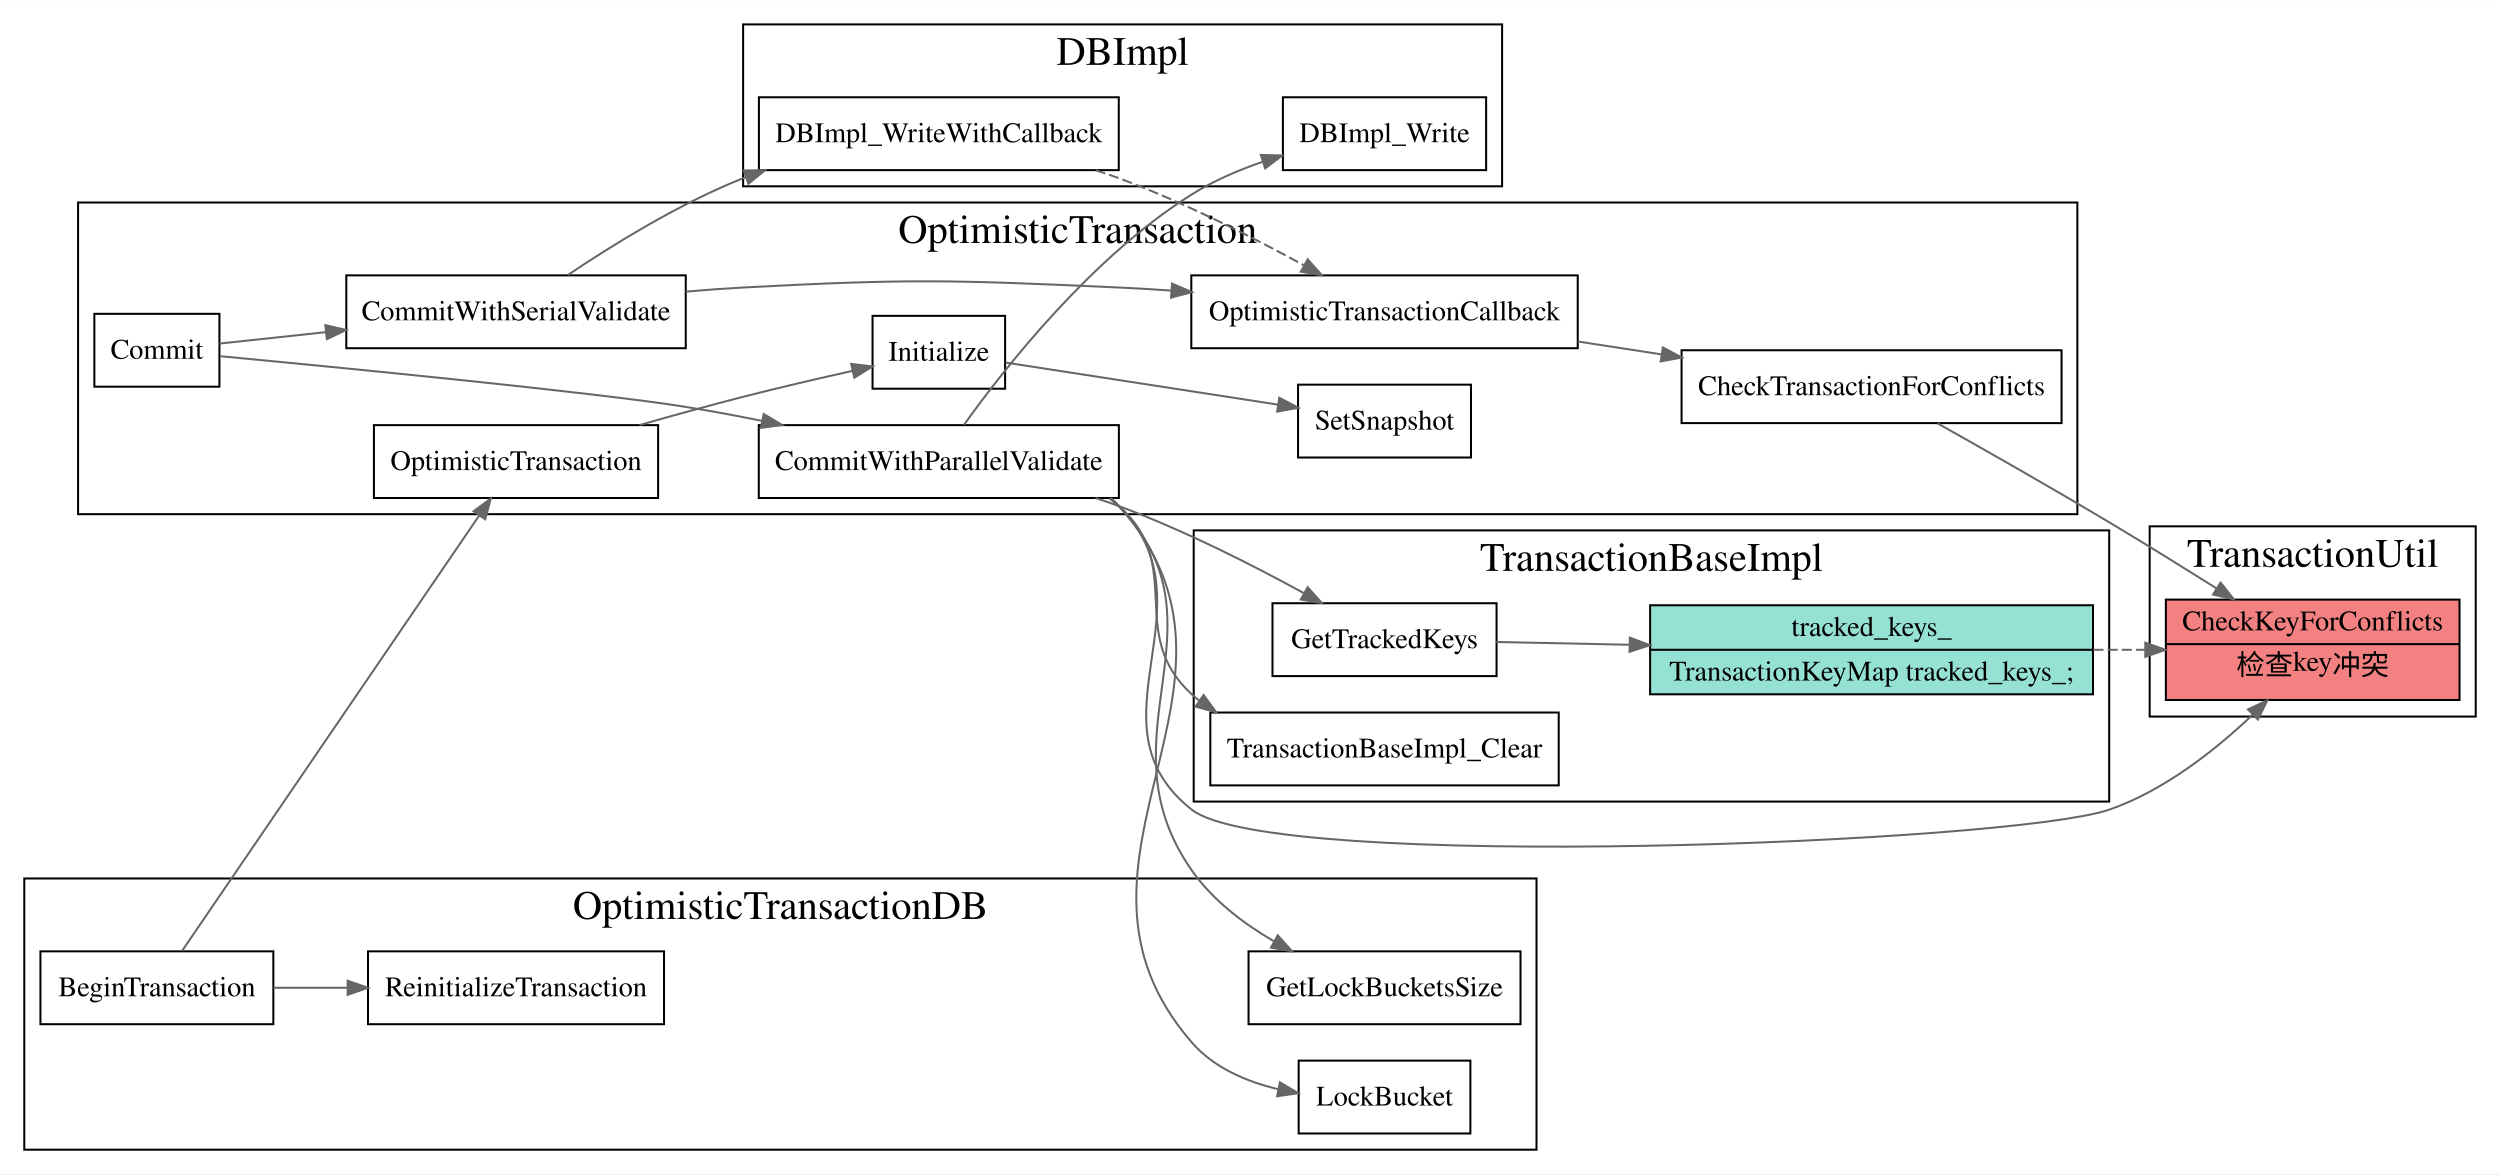
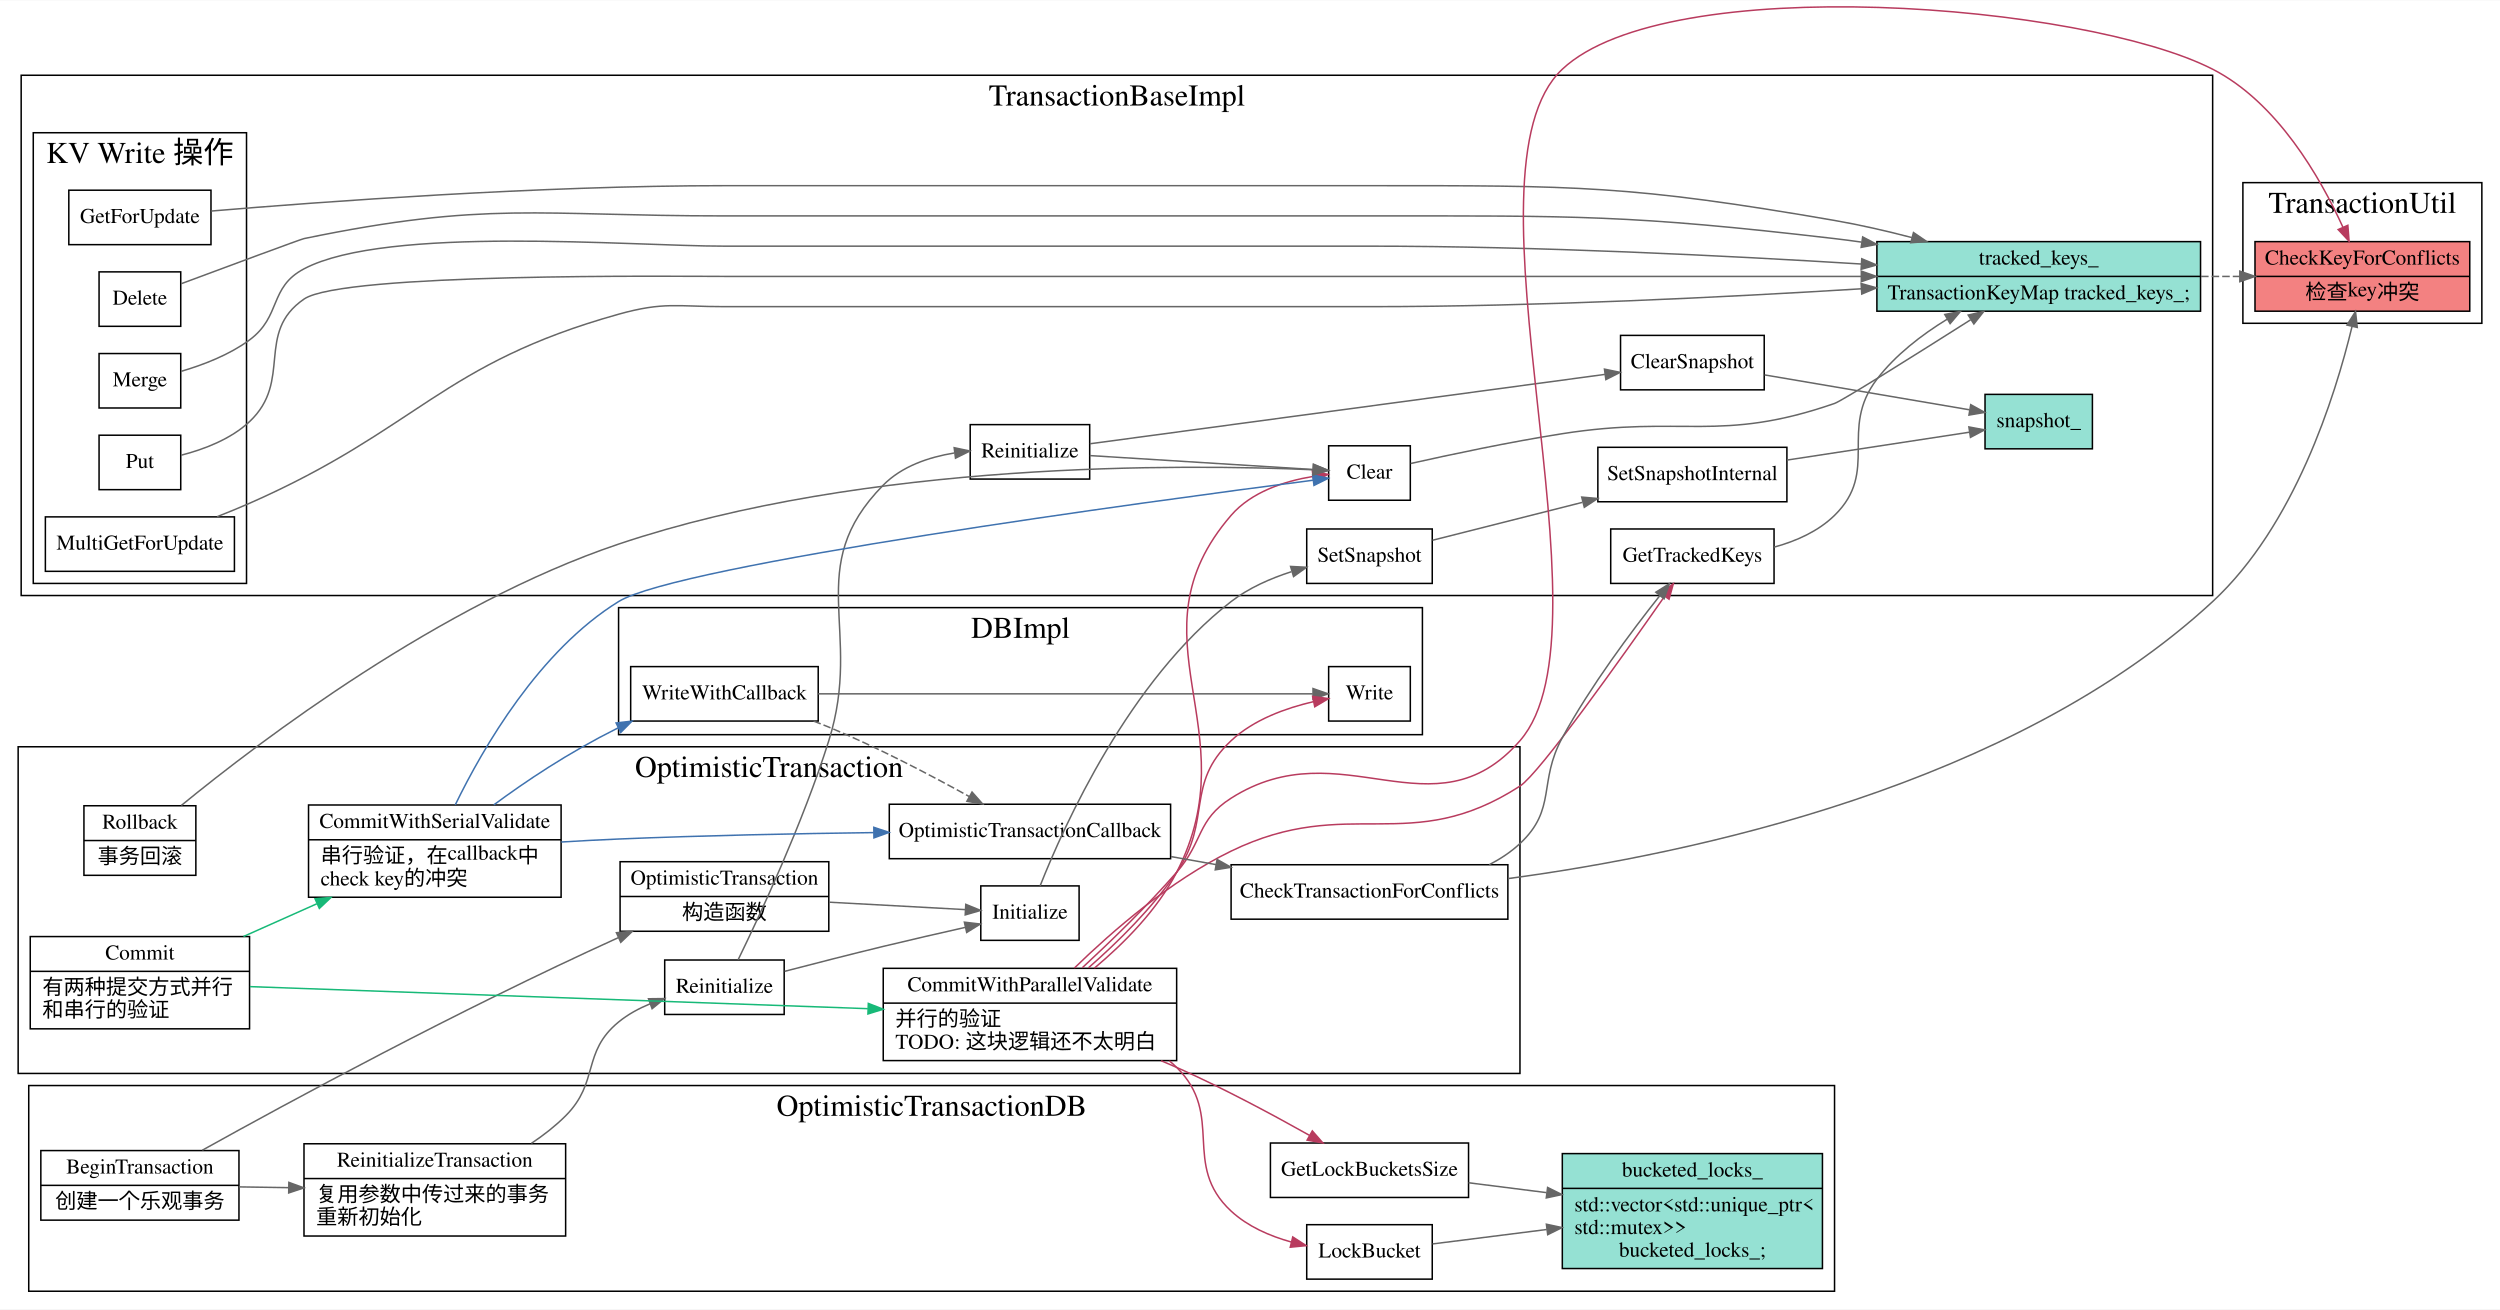
- <svg xmlns="http://www.w3.org/2000/svg" width="1235pt" height="580pt" viewBox="0.00 0.00 1235.26 580.00">
-   <g id="graph0" class="graph" transform="scale(1 1) rotate(0) translate(4 576)">
-     <polygon fill="#ffffff" stroke="transparent" points="-4,4 -4,-576 1231.263,-576 1231.263,4 -4,4" />
+ <svg xmlns="http://www.w3.org/2000/svg" width="1653pt" height="866pt" viewBox="0.00 0.00 1653.00 865.52">
+   <g id="graph0" class="graph" transform="scale(1 1) rotate(0) translate(4 861.5215)">
+     <polygon fill="#ffffff" stroke="transparent" points="-4,4 -4,-861.521 1649,-861.521 1649,4 -4,4" />
    <g id="clust1" class="cluster">
-       <polygon fill="none" stroke="#000000" points="363.18,-484 363.18,-564 738.199,-564 738.199,-484 363.18,-484" />
-       <text text-anchor="middle" x="550.689" y="-544" font-family="Times,serif" font-size="20.00" fill="#000000">DBImpl</text>
+       <polygon fill="none" stroke="#000000" points="405,-376 405,-460 936.5,-460 936.5,-376 405,-376" />
+       <text text-anchor="middle" x="670.75" y="-440" font-family="Times,serif" font-size="20.00" fill="#000000">DBImpl</text>
    </g>
    <g id="clust2" class="cluster">
-       <polygon fill="none" stroke="#000000" points="8,-8 8,-142 755.19,-142 755.19,-8 8,-8" />
-       <text text-anchor="middle" x="381.595" y="-122" font-family="Times,serif" font-size="20.00" fill="#000000">OptimisticTransactionDB</text>
-     </g>
-     <g id="clust4" class="cluster">
-       <polygon fill="none" stroke="#000000" points="585.812,-180 585.812,-314 1038.159,-314 1038.159,-180 585.812,-180" />
-       <text text-anchor="middle" x="811.985" y="-294" font-family="Times,serif" font-size="20.00" fill="#000000">TransactionBaseImpl</text>
+       <polygon fill="none" stroke="#000000" points="15,-8 15,-144 1209,-144 1209,-8 15,-8" />
+       <text text-anchor="middle" x="612" y="-124" font-family="Times,serif" font-size="20.00" fill="#000000">OptimisticTransactionDB</text>
    </g>
    <g id="clust5" class="cluster">
-       <polygon fill="none" stroke="#000000" points="1058.159,-222 1058.159,-316 1219.263,-316 1219.263,-222 1058.159,-222" />
-       <text text-anchor="middle" x="1138.711" y="-296" font-family="Times,serif" font-size="20.00" fill="#000000">TransactionUtil</text>
-     </g>
-     <g id="clust6" class="cluster">
-       <polygon fill="none" stroke="#000000" points="34.571,-322 34.571,-476 1022.433,-476 1022.433,-322 34.571,-322" />
-       <text text-anchor="middle" x="528.502" y="-456" font-family="Times,serif" font-size="20.00" fill="#000000">OptimisticTransaction</text>
+       <polygon fill="none" stroke="#000000" points="10,-468 10,-812 1459,-812 1459,-468 10,-468" />
+       <text text-anchor="middle" x="734.5" y="-792" font-family="Times,serif" font-size="20.00" fill="#000000">TransactionBaseImpl</text>
+     </g>
+     <g id="clust7" class="cluster">
+       <polygon fill="none" stroke="#000000" points="18,-476 18,-774 159,-774 159,-476 18,-476" />
+       <text text-anchor="middle" x="88.5" y="-754" font-family="Times,serif" font-size="20.00" fill="#000000">KV Write 操作</text>
+     </g>
+     <g id="clust9" class="cluster">
+       <polygon fill="none" stroke="#000000" points="1479,-648 1479,-741 1637,-741 1637,-648 1479,-648" />
+       <text text-anchor="middle" x="1558" y="-721" font-family="Times,serif" font-size="20.00" fill="#000000">TransactionUtil</text>
+     </g>
+     <g id="clust10" class="cluster">
+       <polygon fill="none" stroke="#000000" points="8,-152 8,-368 1001,-368 1001,-152 8,-152" />
+       <text text-anchor="middle" x="504.5" y="-348" font-family="Times,serif" font-size="20.00" fill="#000000">OptimisticTransaction</text>
    </g>
    <g id="node1" class="node">
-       <polygon fill="none" stroke="#000000" points="730.302,-528 629.891,-528 629.891,-492 730.302,-492 730.302,-528" />
-       <text text-anchor="middle" x="680.097" y="-505.8" font-family="Times,serif" font-size="14.00" fill="#000000">DBImpl_Write</text>
+       <polygon fill="none" stroke="#000000" points="874.5,-385 874.5,-421 928.5,-421 928.5,-385 874.5,-385" />
+       <text text-anchor="middle" x="901.5" y="-399.3" font-family="Times,serif" font-size="14.00" fill="#000000">Write</text>
    </g>
    <g id="node2" class="node">
-       <polygon fill="none" stroke="#000000" points="548.785,-528 370.978,-528 370.978,-492 548.785,-492 548.785,-528" />
-       <text text-anchor="middle" x="459.881" y="-505.8" font-family="Times,serif" font-size="14.00" fill="#000000">DBImpl_WriteWithCallback</text>
+       <polygon fill="none" stroke="#000000" points="413,-385 413,-421 537,-421 537,-385 413,-385" />
+       <text text-anchor="middle" x="475" y="-399.3" font-family="Times,serif" font-size="14.00" fill="#000000">WriteWithCallback</text>
+     </g>
+     <g id="edge1" class="edge">
+       <path fill="none" stroke="#666666" d="M537.017,-403C626.86,-403 790.488,-403 863.99,-403" />
+       <polygon fill="#666666" stroke="#666666" points="864.162,-406.5 874.162,-403 864.162,-399.5 864.162,-406.5" />
+     </g>
+     <g id="node28" class="node">
+       <polygon fill="none" stroke="#000000" points="770,-330 584,-330 584,-294 770,-294 770,-330" />
+       <text text-anchor="middle" x="677" y="-308.3" font-family="Times,serif" font-size="14.00" fill="#000000">OptimisticTransactionCallback</text>
+     </g>
+     <g id="edge33" class="edge">
+       <path fill="none" stroke="#666666" stroke-dasharray="5,2" d="M533.967,-384.945C537.383,-383.668 540.749,-382.35 544,-381 576.127,-367.658 610.983,-349.426 636.95,-335.054" />
+       <polygon fill="#666666" stroke="#666666" points="638.718,-338.075 645.745,-330.145 635.307,-331.962 638.718,-338.075" />
+     </g>
+     <g id="node3" class="node">
+       <polygon fill="none" stroke="#000000" points="23,-55 23,-101 154,-101 154,-55 23,-55" />
+       <text text-anchor="middle" x="88.5" y="-85.8" font-family="Times,serif" font-size="14.00" fill="#000000">BeginTransaction</text>
+       <polyline fill="none" stroke="#000000" points="23,-78 154,-78 " />
+       <text text-anchor="middle" x="88.5" y="-62.8" font-family="Times,serif" font-size="14.00" fill="#000000">创建一个乐观事务</text>
+     </g>
+     <g id="node4" class="node">
+       <polygon fill="none" stroke="#000000" points="197,-44.5 197,-105.5 370,-105.5 370,-44.5 197,-44.5" />
+       <text text-anchor="middle" x="283.5" y="-90.3" font-family="Times,serif" font-size="14.00" fill="#000000">ReinitializeTransaction</text>
+       <polyline fill="none" stroke="#000000" points="197,-82.5 370,-82.5 " />
+       <text text-anchor="start" x="205" y="-67.3" font-family="Times,serif" font-size="14.00" fill="#000000">复用参数中传过来的事务</text>
+       <text text-anchor="start" x="205" y="-52.3" font-family="Times,serif" font-size="14.00" fill="#000000"> 重新初始化</text>
+     </g>
+     <g id="edge2" class="edge">
+       <path fill="none" stroke="#666666" d="M154.246,-76.989C164.743,-76.827 175.792,-76.657 186.826,-76.487" />
+       <polygon fill="#666666" stroke="#666666" points="186.994,-79.985 196.939,-76.332 186.886,-72.986 186.994,-79.985" />
+     </g>
+     <g id="node8" class="node">
+       <polygon fill="none" stroke="#000000" points="406,-246 406,-292 544,-292 544,-246 406,-246" />
+       <text text-anchor="middle" x="475" y="-276.8" font-family="Times,serif" font-size="14.00" fill="#000000">OptimisticTransaction</text>
+       <polyline fill="none" stroke="#000000" points="406,-269 544,-269 " />
+       <text text-anchor="middle" x="475" y="-253.8" font-family="Times,serif" font-size="14.00" fill="#000000">构造函数</text>
+     </g>
+     <g id="edge5" class="edge">
+       <path fill="none" stroke="#666666" d="M129.761,-101.241C187.806,-133.517 297.55,-193.024 404.759,-241.756" />
+       <polygon fill="#666666" stroke="#666666" points="403.571,-245.06 414.125,-245.988 406.454,-238.681 403.571,-245.06" />
+     </g>
+     <g id="node9" class="node">
+       <polygon fill="none" stroke="#000000" points="435.5,-191 435.5,-227 514.5,-227 514.5,-191 435.5,-191" />
+       <text text-anchor="middle" x="475" y="-205.3" font-family="Times,serif" font-size="14.00" fill="#000000">Reinitialize</text>
+     </g>
+     <g id="edge6" class="edge">
+       <path fill="none" stroke="#666666" d="M347.333,-105.763C355.475,-111.19 363.293,-117.283 370,-124 392.358,-146.392 380.538,-165.927 405,-186 411.119,-191.021 418.369,-194.958 425.846,-198.043" />
+       <polygon fill="#666666" stroke="#666666" points="424.777,-201.378 435.371,-201.511 427.172,-194.801 424.777,-201.378" />
+     </g>
+     <g id="node5" class="node">
+       <polygon fill="none" stroke="#000000" points="967,-106 836,-106 836,-70 967,-70 967,-106" />
+       <text text-anchor="middle" x="901.5" y="-84.3" font-family="Times,serif" font-size="14.00" fill="#000000">GetLockBucketsSize</text>
+     </g>
+     <g id="node6" class="node">
+       <polygon fill="#95e1d3" stroke="#000000" points="1029,-23 1029,-99 1201,-99 1201,-23 1029,-23" />
+       <text text-anchor="middle" x="1115" y="-83.8" font-family="Times,serif" font-size="14.00" fill="#000000">bucketed_locks_</text>
+       <polyline fill="none" stroke="#000000" points="1029,-76 1201,-76 " />
+       <text text-anchor="start" x="1037" y="-60.8" font-family="Times,serif" font-size="14.00" fill="#000000">std::vector&lt;std::unique_ptr&lt;</text>
+       <text text-anchor="start" x="1037" y="-45.8" font-family="Times,serif" font-size="14.00" fill="#000000">std::mutex&gt;&gt;</text>
+       <text text-anchor="middle" x="1115" y="-30.8" font-family="Times,serif" font-size="14.00" fill="#000000"> bucketed_locks_;</text>
+     </g>
+     <g id="edge3" class="edge">
+       <path fill="none" stroke="#666666" d="M967.008,-79.716C983.3,-77.655 1001.107,-75.403 1018.544,-73.198" />
+       <polygon fill="#666666" stroke="#666666" points="1019.271,-76.634 1028.753,-71.907 1018.393,-69.689 1019.271,-76.634" />
+     </g>
+     <g id="node7" class="node">
+       <polygon fill="none" stroke="#000000" points="943,-52 860,-52 860,-16 943,-16 943,-52" />
+       <text text-anchor="middle" x="901.5" y="-30.3" font-family="Times,serif" font-size="14.00" fill="#000000">LockBucket</text>
+     </g>
+     <g id="edge4" class="edge">
+       <path fill="none" stroke="#666666" d="M943.172,-39.27C964.801,-42.005 992.193,-45.469 1018.715,-48.824" />
+       <polygon fill="#666666" stroke="#666666" points="1018.463,-52.319 1028.824,-50.102 1019.342,-45.375 1018.463,-52.319" />
+     </g>
+     <g id="node24" class="node">
+       <polygon fill="none" stroke="#000000" points="709.5,-276 644.5,-276 644.5,-240 709.5,-240 709.5,-276" />
+       <text text-anchor="middle" x="677" y="-254.3" font-family="Times,serif" font-size="14.00" fill="#000000">Initialize</text>
+     </g>
+     <g id="edge20" class="edge">
+       <path fill="none" stroke="#666666" d="M544.234,-265.23C574.047,-263.606 607.97,-261.759 634.064,-260.338" />
+       <polygon fill="#666666" stroke="#666666" points="634.577,-263.815 644.372,-259.777 634.197,-256.826 634.577,-263.815" />
+     </g>
+     <g id="node12" class="node">
+       <polygon fill="none" stroke="#000000" points="637.5,-545 637.5,-581 716.5,-581 716.5,-545 637.5,-545" />
+       <text text-anchor="middle" x="677" y="-559.3" font-family="Times,serif" font-size="14.00" fill="#000000">Reinitialize</text>
+     </g>
+     <g id="edge38" class="edge">
+       <path fill="none" stroke="#666666" d="M484.037,-227.147C498.492,-256.799 526.92,-317.777 544,-372 567.073,-445.248 526.055,-486.341 580,-541 592.255,-553.417 609.945,-559.46 626.871,-562.226" />
+       <polygon fill="#666666" stroke="#666666" points="626.893,-565.757 637.256,-563.552 627.78,-558.813 626.893,-565.757" />
+     </g>
+     <g id="edge39" class="edge">
+       <path fill="none" stroke="#666666" d="M514.821,-219.526C534.417,-224.633 558.413,-230.778 580,-236 597.652,-240.27 617.172,-244.745 634.045,-248.536" />
+       <polygon fill="#666666" stroke="#666666" points="633.646,-252.033 644.169,-250.799 635.174,-245.201 633.646,-252.033" />
+     </g>
+     <g id="node10" class="node">
+       <polygon fill="#95e1d3" stroke="#000000" points="1237,-656 1237,-702 1451,-702 1451,-656 1237,-656" />
+       <text text-anchor="middle" x="1344" y="-686.8" font-family="Times,serif" font-size="14.00" fill="#000000">tracked_keys_</text>
+       <polyline fill="none" stroke="#000000" points="1237,-679 1451,-679 " />
+       <text text-anchor="middle" x="1344" y="-663.8" font-family="Times,serif" font-size="14.00" fill="#000000">TransactionKeyMap tracked_keys_;</text>
+     </g>
+     <g id="node11" class="node">
+       <polygon fill="#f38181" stroke="#000000" points="1487,-656 1487,-702 1629,-702 1629,-656 1487,-656" />
+       <text text-anchor="middle" x="1558" y="-686.8" font-family="Times,serif" font-size="14.00" fill="#000000">CheckKeyForConflicts</text>
+       <polyline fill="none" stroke="#000000" points="1487,-679 1629,-679 " />
+       <text text-anchor="middle" x="1558" y="-663.8" font-family="Times,serif" font-size="14.00" fill="#000000">检查key冲突</text>
+     </g>
+     <g id="edge7" class="edge">
+       <path fill="none" stroke="#666666" stroke-dasharray="5,2" d="M1451.313,-679C1459.914,-679 1468.512,-679 1476.884,-679" />
+       <polygon fill="#666666" stroke="#666666" points="1476.971,-682.5 1486.971,-679 1476.971,-675.5 1476.971,-682.5" />
+     </g>
+     <g id="node13" class="node">
+       <polygon fill="none" stroke="#000000" points="874.5,-531 874.5,-567 928.5,-567 928.5,-531 874.5,-531" />
+       <text text-anchor="middle" x="901.5" y="-545.3" font-family="Times,serif" font-size="14.00" fill="#000000">Clear</text>
+     </g>
+     <g id="edge8" class="edge">
+       <path fill="none" stroke="#666666" d="M716.619,-560.529C758.307,-557.93 823.415,-553.869 864.205,-551.326" />
+       <polygon fill="#666666" stroke="#666666" points="864.511,-554.814 874.273,-550.698 864.075,-547.827 864.511,-554.814" />
+     </g>
+     <g id="node14" class="node">
+       <polygon fill="none" stroke="#000000" points="1162.5,-640 1067.5,-640 1067.5,-604 1162.5,-604 1162.5,-640" />
+       <text text-anchor="middle" x="1115" y="-618.3" font-family="Times,serif" font-size="14.00" fill="#000000">ClearSnapshot</text>
+     </g>
+     <g id="edge9" class="edge">
+       <path fill="none" stroke="#666666" d="M716.642,-568.34C794.302,-578.801 966.76,-602.032 1057.162,-614.209" />
+       <polygon fill="#666666" stroke="#666666" points="1056.861,-617.7 1067.239,-615.566 1057.795,-610.763 1056.861,-617.7" />
+     </g>
+     <g id="edge11" class="edge">
+       <path fill="none" stroke="#666666" d="M928.729,-555.297C954.456,-561.07 994.186,-569.528 1029,-575 1108.516,-587.499 1132.946,-568.641 1209,-595 1214.01,-596.736 1261.656,-626.659 1298.942,-650.302" />
+       <polygon fill="#666666" stroke="#666666" points="1297.364,-653.446 1307.682,-655.849 1301.115,-647.535 1297.364,-653.446" />
+     </g>
+     <g id="node18" class="node">
+       <polygon fill="#95e1d3" stroke="#000000" points="1308.5,-565 1308.5,-601 1379.5,-601 1379.5,-565 1308.5,-565" />
+       <text text-anchor="middle" x="1344" y="-579.3" font-family="Times,serif" font-size="14.00" fill="#000000">snapshot_</text>
+     </g>
+     <g id="edge14" class="edge">
+       <path fill="none" stroke="#666666" d="M1162.727,-613.872C1202.556,-607.089 1258.953,-597.484 1298.227,-590.795" />
+       <polygon fill="#666666" stroke="#666666" points="1299.051,-594.206 1308.321,-589.076 1297.876,-587.305 1299.051,-594.206" />
+     </g>
+     <g id="node15" class="node">
+       <polygon fill="none" stroke="#000000" points="1169,-512 1061,-512 1061,-476 1169,-476 1169,-512" />
+       <text text-anchor="middle" x="1115" y="-490.3" font-family="Times,serif" font-size="14.00" fill="#000000">GetTrackedKeys</text>
+     </g>
+     <g id="edge10" class="edge">
+       <path fill="none" stroke="#666666" d="M1169.025,-499.988C1183.545,-503.949 1198.198,-510.432 1209,-521 1238.944,-550.295 1211.543,-577.731 1237,-611 1249.244,-627.002 1266.414,-640.255 1283.42,-650.678" />
+       <polygon fill="#666666" stroke="#666666" points="1281.876,-653.83 1292.272,-655.871 1285.418,-647.792 1281.876,-653.83" />
+     </g>
+     <g id="node16" class="node">
+       <polygon fill="none" stroke="#000000" points="943,-512 860,-512 860,-476 943,-476 943,-512" />
+       <text text-anchor="middle" x="901.5" y="-490.3" font-family="Times,serif" font-size="14.00" fill="#000000">SetSnapshot</text>
    </g>
    <g id="node17" class="node">
-       <polygon fill="none" stroke="#000000" points="775.564,-440 584.629,-440 584.629,-404 775.564,-404 775.564,-440" />
-       <text text-anchor="middle" x="680.097" y="-417.8" font-family="Times,serif" font-size="14.00" fill="#000000">OptimisticTransactionCallback</text>
+       <polygon fill="none" stroke="#000000" points="1177.5,-566 1052.5,-566 1052.5,-530 1177.5,-530 1177.5,-566" />
+       <text text-anchor="middle" x="1115" y="-544.3" font-family="Times,serif" font-size="14.00" fill="#000000">SetSnapshotInternal</text>
+     </g>
+     <g id="edge12" class="edge">
+       <path fill="none" stroke="#666666" d="M943.172,-504.54C971.326,-511.661 1009.245,-521.252 1042.3,-529.612" />
+       <polygon fill="#666666" stroke="#666666" points="1041.833,-533.104 1052.386,-532.163 1043.549,-526.318 1041.833,-533.104" />
+     </g>
+     <g id="edge13" class="edge">
+       <path fill="none" stroke="#666666" d="M1177.575,-557.564C1215.619,-563.379 1263.366,-570.676 1297.949,-575.962" />
+       <polygon fill="#666666" stroke="#666666" points="1297.82,-579.483 1308.235,-577.534 1298.878,-572.563 1297.82,-579.483" />
+     </g>
+     <g id="node19" class="node">
+       <polygon fill="none" stroke="#000000" points="135.5,-736 41.5,-736 41.5,-700 135.5,-700 135.5,-736" />
+       <text text-anchor="middle" x="88.5" y="-714.3" font-family="Times,serif" font-size="14.00" fill="#000000">GetForUpdate</text>
+     </g>
+     <g id="edge15" class="edge">
+       <path fill="none" stroke="#666666" d="M135.756,-722.224C208.549,-728.357 352.529,-739 475,-739 475,-739 475,-739 901.5,-739 1038.548,-739 1073.952,-739.332 1209,-716 1225.715,-713.112 1243.352,-709.048 1260.164,-704.665" />
+       <polygon fill="#666666" stroke="#666666" points="1261.195,-708.012 1269.955,-702.053 1259.391,-701.249 1261.195,-708.012" />
+     </g>
+     <g id="node20" class="node">
+       <polygon fill="none" stroke="#000000" points="151,-520 26,-520 26,-484 151,-484 151,-520" />
+       <text text-anchor="middle" x="88.5" y="-498.3" font-family="Times,serif" font-size="14.00" fill="#000000">MultiGetForUpdate</text>
+     </g>
+     <g id="edge16" class="edge">
+       <path fill="none" stroke="#666666" d="M139.507,-520.137C146.776,-522.97 154.117,-525.968 161,-529 272.505,-578.124 287.645,-621.221 405,-654 435.041,-662.391 443.81,-659 475,-659 475,-659 475,-659 901.5,-659 1011.831,-659 1137.478,-665.282 1226.621,-670.804" />
+       <polygon fill="#666666" stroke="#666666" points="1226.563,-674.307 1236.762,-671.439 1227,-667.321 1226.563,-674.307" />
+     </g>
+     <g id="node21" class="node">
+       <polygon fill="none" stroke="#000000" points="115.5,-574 61.5,-574 61.5,-538 115.5,-538 115.5,-574" />
+       <text text-anchor="middle" x="88.5" y="-552.3" font-family="Times,serif" font-size="14.00" fill="#000000">Put</text>
    </g>
    <g id="edge17" class="edge">
-       <path fill="none" stroke="#666666" stroke-dasharray="5,2" d="M537.369,-491.959C541.281,-490.7 545.132,-489.38 548.863,-488 580.606,-476.263 614.703,-458.959 640.184,-445.014" />
-       <polygon fill="#666666" stroke="#666666" points="642.108,-447.95 649.162,-440.045 638.718,-441.825 642.108,-447.95" />
-     </g>
-     <g id="node3" class="node">
-       <polygon fill="none" stroke="#000000" points="131.059,-106 15.98,-106 15.98,-70 131.059,-70 131.059,-106" />
-       <text text-anchor="middle" x="73.519" y="-83.8" font-family="Times,serif" font-size="14.00" fill="#000000">BeginTransaction</text>
-     </g>
-     <g id="node4" class="node">
-       <polygon fill="none" stroke="#000000" points="324.098,-106 177.84,-106 177.84,-70 324.098,-70 324.098,-106" />
-       <text text-anchor="middle" x="250.969" y="-83.8" font-family="Times,serif" font-size="14.00" fill="#000000">ReinitializeTransaction</text>
-     </g>
-     <g id="edge1" class="edge">
-       <path fill="none" stroke="#666666" d="M131.132,-88C142.755,-88 155.192,-88 167.495,-88" />
-       <polygon fill="#666666" stroke="#666666" points="167.776,-91.5 177.776,-88 167.776,-84.5 167.776,-91.5" />
-     </g>
-     <g id="node7" class="node">
-       <polygon fill="none" stroke="#000000" points="321.178,-366 180.761,-366 180.761,-330 321.178,-330 321.178,-366" />
-       <text text-anchor="middle" x="250.969" y="-343.8" font-family="Times,serif" font-size="14.00" fill="#000000">OptimisticTransaction</text>
-     </g>
-     <g id="edge2" class="edge">
-       <path fill="none" stroke="#666666" d="M85.998,-106.283C116.797,-151.41 196.548,-268.262 232.689,-321.215" />
-       <polygon fill="#666666" stroke="#666666" points="229.977,-323.451 238.505,-329.738 235.759,-319.505 229.977,-323.451" />
-     </g>
-     <g id="node5" class="node">
-       <polygon fill="none" stroke="#000000" points="747.283,-106 612.91,-106 612.91,-70 747.283,-70 747.283,-106" />
-       <text text-anchor="middle" x="680.097" y="-83.8" font-family="Times,serif" font-size="14.00" fill="#000000">GetLockBucketsSize</text>
-     </g>
-     <g id="node6" class="node">
-       <polygon fill="none" stroke="#000000" points="722.519,-52 637.675,-52 637.675,-16 722.519,-16 722.519,-52" />
-       <text text-anchor="middle" x="680.097" y="-29.8" font-family="Times,serif" font-size="14.00" fill="#000000">LockBucket</text>
-     </g>
-     <g id="node12" class="node">
-       <polygon fill="none" stroke="#000000" points="492.634,-420 427.129,-420 427.129,-384 492.634,-384 492.634,-420" />
-       <text text-anchor="middle" x="459.881" y="-397.8" font-family="Times,serif" font-size="14.00" fill="#000000">Initialize</text>
-     </g>
-     <g id="edge5" class="edge">
-       <path fill="none" stroke="#666666" d="M311.955,-366.04C328.525,-370.764 346.499,-375.727 363.18,-380 380.721,-384.493 400.171,-389.008 417,-392.767" />
-       <polygon fill="#666666" stroke="#666666" points="416.58,-396.259 427.1,-395.004 418.093,-389.425 416.58,-396.259" />
-     </g>
-     <g id="node8" class="node">
-       <polygon fill="#95e1d3" stroke="#000000" points="811.33,-233 811.33,-277 1030.159,-277 1030.159,-233 811.33,-233" />
-       <text text-anchor="middle" x="920.745" y="-261.8" font-family="Times,serif" font-size="14.00" fill="#000000">tracked_keys_</text>
-       <polyline fill="none" stroke="#000000" points="811.33,-255 1030.159,-255 " />
-       <text text-anchor="middle" x="920.745" y="-239.8" font-family="Times,serif" font-size="14.00" fill="#000000">TransactionKeyMap tracked_keys_;</text>
-     </g>
-     <g id="node9" class="node">
-       <polygon fill="#f38181" stroke="#000000" points="1066.159,-230.2 1066.159,-279.8 1211.263,-279.8 1211.263,-230.2 1066.159,-230.2" />
-       <text text-anchor="middle" x="1138.711" y="-264.6" font-family="Times,serif" font-size="14.00" fill="#000000">CheckKeyForConflicts</text>
-       <polyline fill="none" stroke="#000000" points="1066.159,-257.8 1211.263,-257.8 " />
-       <text text-anchor="middle" x="1138.711" y="-242.6" font-family="Times,serif" font-size="14.00" fill="#000000">检查key冲突</text>
-     </g>
-     <g id="edge3" class="edge">
-       <path fill="none" stroke="#666666" stroke-dasharray="5,2" d="M1030.366,-255C1038.958,-255 1047.545,-255 1055.913,-255" />
-       <polygon fill="#666666" stroke="#666666" points="1055.996,-258.5 1065.996,-255 1055.996,-251.5 1055.996,-258.5" />
-     </g>
-     <g id="node10" class="node">
-       <polygon fill="none" stroke="#000000" points="735.454,-278 624.74,-278 624.74,-242 735.454,-242 735.454,-278" />
-       <text text-anchor="middle" x="680.097" y="-255.8" font-family="Times,serif" font-size="14.00" fill="#000000">GetTrackedKeys</text>
-     </g>
-     <g id="edge4" class="edge">
-       <path fill="none" stroke="#666666" d="M735.306,-258.853C755.009,-258.443 778.045,-257.965 801.051,-257.487" />
-       <polygon fill="#666666" stroke="#666666" points="801.326,-260.982 811.251,-257.275 801.181,-253.983 801.326,-260.982" />
-     </g>
-     <g id="node11" class="node">
-       <polygon fill="none" stroke="#000000" points="766.168,-224 594.026,-224 594.026,-188 766.168,-188 766.168,-224" />
-       <text text-anchor="middle" x="680.097" y="-201.8" font-family="Times,serif" font-size="14.00" fill="#000000">TransactionBaseImpl_Clear</text>
-     </g>
-     <g id="node13" class="node">
-       <polygon fill="none" stroke="#000000" points="722.824,-386 637.369,-386 637.369,-350 722.824,-350 722.824,-386" />
-       <text text-anchor="middle" x="680.097" y="-363.8" font-family="Times,serif" font-size="14.00" fill="#000000">SetSnapshot</text>
-     </g>
-     <g id="edge6" class="edge">
-       <path fill="none" stroke="#666666" d="M492.85,-396.91C528.431,-391.416 585.611,-382.588 627.433,-376.131" />
-       <polygon fill="#666666" stroke="#666666" points="628.095,-379.57 637.444,-374.585 627.027,-372.652 628.095,-379.57" />
-     </g>
-     <g id="node14" class="node">
-       <polygon fill="none" stroke="#000000" points="104.416,-421 42.623,-421 42.623,-385 104.416,-385 104.416,-421" />
-       <text text-anchor="middle" x="73.519" y="-398.8" font-family="Times,serif" font-size="14.00" fill="#000000">Commit</text>
-     </g>
-     <g id="node15" class="node">
-       <polygon fill="none" stroke="#000000" points="548.845,-366 370.918,-366 370.918,-330 548.845,-330 548.845,-366" />
-       <text text-anchor="middle" x="459.881" y="-343.8" font-family="Times,serif" font-size="14.00" fill="#000000">CommitWithParallelValidate</text>
-     </g>
-     <g id="edge7" class="edge">
-       <path fill="none" stroke="#666666" d="M104.856,-400.064C164.281,-394.426 291.307,-382.023 334.899,-375 347.091,-373.036 359.886,-370.65 372.446,-368.119" />
-       <polygon fill="#666666" stroke="#666666" points="373.361,-371.504 382.453,-366.064 371.953,-364.648 373.361,-371.504" />
-     </g>
-     <g id="node16" class="node">
-       <polygon fill="none" stroke="#000000" points="334.83,-440 167.109,-440 167.109,-404 334.83,-404 334.83,-440" />
-       <text text-anchor="middle" x="250.969" y="-417.8" font-family="Times,serif" font-size="14.00" fill="#000000">CommitWithSerialValidate</text>
-     </g>
-     <g id="edge8" class="edge">
-       <path fill="none" stroke="#666666" d="M104.429,-406.31C119.311,-407.903 138.037,-409.908 157.082,-411.947" />
-       <polygon fill="#666666" stroke="#666666" points="156.735,-415.43 167.051,-413.015 157.481,-408.47 156.735,-415.43" />
-     </g>
-     <g id="edge9" class="edge">
-       <path fill="none" stroke="#666666" d="M472.296,-366.144C492.604,-394.487 535.631,-449.207 584.863,-480 595.532,-486.673 607.808,-491.974 619.922,-496.144" />
-       <polygon fill="#666666" stroke="#666666" points="618.977,-499.517 629.568,-499.251 621.123,-492.854 618.977,-499.517" />
-     </g>
-     <g id="edge10" class="edge">
-       <path fill="none" stroke="#666666" d="M544.699,-329.902C546.152,-328.68 547.544,-327.38 548.863,-326 605.24,-267.028 538.087,-212.843 584.863,-146 595.069,-131.416 610.23,-119.825 625.47,-110.96" />
-       <polygon fill="#666666" stroke="#666666" points="627.331,-113.931 634.415,-106.053 623.964,-107.794 627.331,-113.931" />
-     </g>
-     <g id="edge11" class="edge">
-       <path fill="none" stroke="#666666" d="M545.171,-329.697C546.46,-328.534 547.694,-327.302 548.863,-326 628.279,-237.565 506.957,-150.767 584.863,-61 595.684,-48.532 611.793,-41.619 627.699,-37.848" />
-       <polygon fill="#666666" stroke="#666666" points="628.406,-41.276 637.527,-35.885 627.035,-34.412 628.406,-41.276" />
-     </g>
-     <g id="edge12" class="edge">
-       <path fill="none" stroke="#666666" d="M544.628,-329.833C546.103,-328.631 547.518,-327.355 548.863,-326 597.176,-277.356 531.024,-218.447 584.863,-176 624.416,-144.817 990.559,-159.538 1038.159,-176 1065.146,-185.333 1090.398,-205.231 1108.846,-222.721" />
-       <polygon fill="#666666" stroke="#666666" points="1106.725,-225.542 1116.321,-230.031 1111.619,-220.537 1106.725,-225.542" />
-     </g>
-     <g id="edge13" class="edge">
-       <path fill="none" stroke="#666666" d="M537.369,-329.959C541.281,-328.7 545.132,-327.38 548.863,-326 580.606,-314.263 614.703,-296.959 640.184,-283.014" />
-       <polygon fill="#666666" stroke="#666666" points="642.108,-285.95 649.162,-278.045 638.718,-279.825 642.108,-285.95" />
-     </g>
-     <g id="edge14" class="edge">
-       <path fill="none" stroke="#666666" d="M544.001,-329.86C545.686,-328.652 547.311,-327.367 548.863,-326 582.129,-296.711 552.099,-262.849 584.863,-233 586.015,-231.951 587.204,-230.943 588.427,-229.973" />
-       <polygon fill="#666666" stroke="#666666" points="590.683,-232.67 596.943,-224.122 586.719,-226.9 590.683,-232.67" />
-     </g>
-     <g id="edge15" class="edge">
-       <path fill="none" stroke="#666666" d="M276.544,-440.146C298.559,-454.988 331.668,-475.498 363.18,-488 363.62,-488.175 364.062,-488.348 364.505,-488.52" />
-       <polygon fill="#666666" stroke="#666666" points="363.43,-491.853 374.025,-491.961 365.81,-485.27 363.43,-491.853" />
-     </g>
-     <g id="edge16" class="edge">
-       <path fill="none" stroke="#666666" d="M334.835,-431.955C344.383,-432.795 353.985,-433.51 363.18,-434 445.589,-438.394 466.423,-437.761 548.863,-434 557.241,-433.618 565.91,-433.099 574.616,-432.49" />
-       <polygon fill="#666666" stroke="#666666" points="575.12,-435.963 584.837,-431.738 574.606,-428.982 575.12,-435.963" />
-     </g>
-     <g id="node18" class="node">
-       <polygon fill="none" stroke="#000000" points="1014.622,-403 826.867,-403 826.867,-367 1014.622,-367 1014.622,-403" />
-       <text text-anchor="middle" x="920.745" y="-380.8" font-family="Times,serif" font-size="14.00" fill="#000000">CheckTransactionForConflicts</text>
+       <path fill="none" stroke="#666666" d="M115.707,-560.758C130.632,-564.58 148.572,-571.316 161,-583 189.703,-609.984 164.558,-641.65 197,-664 222.474,-681.549 444.066,-679 475,-679 475,-679 475,-679 901.5,-679 1011.718,-679 1137.379,-679 1226.556,-679" />
+       <polygon fill="#666666" stroke="#666666" points="1226.701,-682.5 1236.701,-679 1226.701,-675.5 1226.701,-682.5" />
+     </g>
+     <g id="node22" class="node">
+       <polygon fill="none" stroke="#000000" points="115.5,-628 61.5,-628 61.5,-592 115.5,-592 115.5,-628" />
+       <text text-anchor="middle" x="88.5" y="-606.3" font-family="Times,serif" font-size="14.00" fill="#000000">Merge</text>
    </g>
    <g id="edge18" class="edge">
-       <path fill="none" stroke="#666666" d="M775.553,-407.324C789.175,-405.229 803.241,-403.066 817.012,-400.949" />
-       <polygon fill="#666666" stroke="#666666" points="817.624,-404.396 826.976,-399.417 816.561,-397.477 817.624,-404.396" />
+       <path fill="none" stroke="#666666" d="M115.769,-616.233C130.181,-620.452 147.61,-627.096 161,-637 182.155,-652.647 173.729,-671.721 197,-684 251.717,-712.872 413.132,-699 475,-699 475,-699 475,-699 901.5,-699 1011.831,-699 1137.478,-692.718 1226.621,-687.196" />
+       <polygon fill="#666666" stroke="#666666" points="1227,-690.679 1236.762,-686.561 1226.563,-683.693 1227,-690.679" />
+     </g>
+     <g id="node23" class="node">
+       <polygon fill="none" stroke="#000000" points="115.5,-682 61.5,-682 61.5,-646 115.5,-646 115.5,-682" />
+       <text text-anchor="middle" x="88.5" y="-660.3" font-family="Times,serif" font-size="14.00" fill="#000000">Delete</text>
    </g>
    <g id="edge19" class="edge">
-       <path fill="none" stroke="#666666" d="M953.347,-366.871C977.026,-353.589 1009.761,-334.989 1038.159,-318 1055.622,-307.553 1074.58,-295.788 1091.278,-285.278" />
-       <polygon fill="#666666" stroke="#666666" points="1093.196,-288.206 1099.785,-279.91 1089.46,-282.287 1093.196,-288.206" />
+       <path fill="none" stroke="#666666" d="M115.746,-674.158C147.194,-685.865 194.899,-703.566 197,-704 318.181,-729.013 351.265,-719 475,-719 475,-719 475,-719 901.5,-719 1038.329,-719 1073.089,-719.827 1209,-704 1214.84,-703.32 1220.807,-702.539 1226.823,-701.683" />
+       <polygon fill="#666666" stroke="#666666" points="1227.603,-705.105 1236.981,-700.175 1226.575,-698.181 1227.603,-705.105" />
+     </g>
+     <g id="edge21" class="edge">
+       <path fill="none" stroke="#666666" d="M683.75,-276.092C699.549,-315.995 742.76,-412.12 810,-464 821.609,-472.957 836.004,-479.298 849.914,-483.764" />
+       <polygon fill="#666666" stroke="#666666" points="849.328,-487.24 859.909,-486.696 851.298,-480.523 849.328,-487.24" />
+     </g>
+     <g id="node25" class="node">
+       <polygon fill="none" stroke="#000000" points="16,-181.5 16,-242.5 161,-242.5 161,-181.5 16,-181.5" />
+       <text text-anchor="middle" x="88.5" y="-227.3" font-family="Times,serif" font-size="14.00" fill="#000000">Commit</text>
+       <polyline fill="none" stroke="#000000" points="16,-219.5 161,-219.5 " />
+       <text text-anchor="start" x="24" y="-204.3" font-family="Times,serif" font-size="14.00" fill="#000000">有两种提交方式并行</text>
+       <text text-anchor="start" x="24" y="-189.3" font-family="Times,serif" font-size="14.00" fill="#000000">和串行的验证</text>
+     </g>
+     <g id="node26" class="node">
+       <polygon fill="none" stroke="#000000" points="580,-160.5 580,-221.5 774,-221.5 774,-160.5 580,-160.5" />
+       <text text-anchor="middle" x="677" y="-206.3" font-family="Times,serif" font-size="14.00" fill="#000000">CommitWithParallelValidate</text>
+       <polyline fill="none" stroke="#000000" points="580,-198.5 774,-198.5 " />
+       <text text-anchor="start" x="588" y="-183.3" font-family="Times,serif" font-size="14.00" fill="#000000">并行的验证</text>
+       <text text-anchor="start" x="588" y="-168.3" font-family="Times,serif" font-size="14.00" fill="#000000"> TODO: 这块逻辑还不太明白</text>
+     </g>
+     <g id="edge22" class="edge">
+       <path fill="none" stroke="#17b978" d="M161.252,-209.404C263.746,-205.746 451.344,-199.052 569.819,-194.825" />
+       <polygon fill="#17b978" stroke="#17b978" points="570.129,-198.316 579.998,-194.461 569.879,-191.32 570.129,-198.316" />
+     </g>
+     <g id="node27" class="node">
+       <polygon fill="none" stroke="#000000" points="200,-268.5 200,-329.5 367,-329.5 367,-268.5 200,-268.5" />
+       <text text-anchor="middle" x="283.5" y="-314.3" font-family="Times,serif" font-size="14.00" fill="#000000">CommitWithSerialValidate</text>
+       <polyline fill="none" stroke="#000000" points="200,-306.5 367,-306.5 " />
+       <text text-anchor="start" x="208" y="-291.3" font-family="Times,serif" font-size="14.00" fill="#000000">串行验证，在callback中</text>
+       <text text-anchor="start" x="208" y="-276.3" font-family="Times,serif" font-size="14.00" fill="#000000"> check key的冲突</text>
+     </g>
+     <g id="edge23" class="edge">
+       <path fill="none" stroke="#17b978" d="M156.976,-242.551C172.662,-249.549 189.452,-257.04 205.506,-264.203" />
+       <polygon fill="#17b978" stroke="#17b978" points="204.302,-267.498 214.86,-268.376 207.154,-261.105 204.302,-267.498" />
+     </g>
+     <g id="edge24" class="edge">
+       <path fill="none" stroke="#b83b5e" d="M715.693,-221.85C735.14,-238.877 757.923,-261.335 774,-285 797.515,-319.615 779.455,-343.398 810,-372 824.875,-385.929 846.241,-393.619 864.586,-397.855" />
+       <polygon fill="#b83b5e" stroke="#b83b5e" points="863.907,-401.288 874.407,-399.87 865.315,-394.431 863.907,-401.288" />
+     </g>
+     <g id="edge25" class="edge">
+       <path fill="none" stroke="#b83b5e" d="M763.719,-160.421C767.207,-158.966 770.646,-157.49 774,-156 804.219,-142.573 837.121,-124.945 861.932,-111.002" />
+       <polygon fill="#b83b5e" stroke="#b83b5e" points="863.708,-114.019 870.686,-106.047 860.26,-107.927 863.708,-114.019" />
+     </g>
+     <g id="edge26" class="edge">
+       <path fill="none" stroke="#b83b5e" d="M769.208,-160.331C770.868,-158.95 772.469,-157.507 774,-156 806.181,-124.328 776.894,-91.703 810,-61 820.952,-50.843 835.544,-44.491 849.851,-40.524" />
+       <polygon fill="#b83b5e" stroke="#b83b5e" points="850.771,-43.903 859.663,-38.142 849.119,-37.1 850.771,-43.903" />
+     </g>
+     <g id="edge27" class="edge">
+       <path fill="none" stroke="#b83b5e" d="M711.609,-221.877C730.774,-239.616 754.575,-262.735 774,-285 791.765,-305.363 787.202,-319.491 810,-334 883.019,-380.471 944.014,-306.855 1001,-372 1066.091,-446.411 956.927,-748.329 1029,-816 1098.662,-881.407 1373.915,-859.491 1459,-816 1501.569,-794.241 1530.052,-744.691 1545.137,-711.535" />
+       <polygon fill="#b83b5e" stroke="#b83b5e" points="1548.403,-712.802 1549.213,-702.238 1541.992,-709.991 1548.403,-712.802" />
+     </g>
+     <g id="edge28" class="edge">
+       <path fill="none" stroke="#b83b5e" d="M719.615,-221.641C739.347,-238.144 761.207,-260.199 774,-285 822.641,-379.296 740.63,-440.716 810,-521 823.38,-536.485 845.07,-543.551 863.975,-546.714" />
+       <polygon fill="#b83b5e" stroke="#b83b5e" points="863.739,-550.214 874.12,-548.099 864.686,-543.279 863.739,-550.214" />
+     </g>
+     <g id="edge29" class="edge">
+       <path fill="none" stroke="#b83b5e" d="M706.384,-221.691C731.613,-246.241 770.127,-279.654 810,-299 888.285,-336.984 927.949,-294.725 1001,-342 1013.83,-350.303 1067.824,-426.238 1096.662,-467.536" />
+       <polygon fill="#b83b5e" stroke="#b83b5e" points="1093.822,-469.582 1102.41,-475.786 1099.565,-465.58 1093.822,-469.582" />
+     </g>
+     <g id="edge30" class="edge">
+       <path fill="none" stroke="#3f72af" d="M322.512,-329.592C343.631,-345.13 370.856,-363.591 404.66,-380.479" />
+       <polygon fill="#3f72af" stroke="#3f72af" points="403.357,-383.737 413.88,-384.966 406.42,-377.443 403.357,-383.737" />
+     </g>
+     <g id="edge31" class="edge">
+       <path fill="none" stroke="#3f72af" d="M297.017,-329.596C315.55,-367.693 352.623,-431.684 405,-464 444.21,-488.192 755.303,-530.153 864.096,-544.236" />
+       <polygon fill="#3f72af" stroke="#3f72af" points="863.908,-547.741 874.273,-545.548 864.803,-540.798 863.908,-547.741" />
+     </g>
+     <g id="edge32" class="edge">
+       <path fill="none" stroke="#3f72af" d="M367.132,-305.029C379.814,-305.792 392.75,-306.484 405,-307 460.741,-309.346 522.954,-310.592 573.798,-311.253" />
+       <polygon fill="#3f72af" stroke="#3f72af" points="573.767,-314.753 583.81,-311.377 573.855,-307.753 573.767,-314.753" />
+     </g>
+     <g id="node29" class="node">
+       <polygon fill="none" stroke="#000000" points="993,-290 810,-290 810,-254 993,-254 993,-290" />
+       <text text-anchor="middle" x="901.5" y="-268.3" font-family="Times,serif" font-size="14.00" fill="#000000">CheckTransactionForConflicts</text>
+     </g>
+     <g id="edge34" class="edge">
+       <path fill="none" stroke="#666666" d="M770.258,-295.384C780.106,-293.629 790.156,-291.839 800.091,-290.068" />
+       <polygon fill="#666666" stroke="#666666" points="800.745,-293.507 809.976,-288.307 799.517,-286.616 800.745,-293.507" />
+     </g>
+     <g id="edge35" class="edge">
+       <path fill="none" stroke="#666666" d="M993.084,-280.83C1114.041,-297.049 1327.107,-342.016 1459,-464 1512.991,-513.935 1539.877,-599.126 1551.168,-645.876" />
+       <polygon fill="#666666" stroke="#666666" points="1547.799,-646.841 1553.468,-655.792 1554.618,-645.259 1547.799,-646.841" />
+     </g>
+     <g id="edge36" class="edge">
+       <path fill="none" stroke="#666666" d="M980.689,-290.029C988.083,-293.829 995.029,-298.43 1001,-304 1025.501,-326.858 1012.901,-344.613 1029,-374 1047.754,-408.235 1074.631,-444.207 1093.329,-467.732" />
+       <polygon fill="#666666" stroke="#666666" points="1090.826,-470.205 1099.817,-475.81 1096.284,-465.822 1090.826,-470.205" />
+     </g>
+     <g id="node30" class="node">
+       <polygon fill="none" stroke="#000000" points="51.5,-283 51.5,-329 125.5,-329 125.5,-283 51.5,-283" />
+       <text text-anchor="middle" x="88.5" y="-313.8" font-family="Times,serif" font-size="14.00" fill="#000000">Rollback</text>
+       <polyline fill="none" stroke="#000000" points="51.5,-306 125.5,-306 " />
+       <text text-anchor="middle" x="88.5" y="-290.8" font-family="Times,serif" font-size="14.00" fill="#000000">事务回滚</text>
+     </g>
+     <g id="edge37" class="edge">
+       <path fill="none" stroke="#666666" d="M115.9,-329.208C168.16,-371.972 287.382,-462.444 405,-502 569.091,-557.185 779.739,-554.837 864.116,-551.164" />
+       <polygon fill="#666666" stroke="#666666" points="864.411,-554.654 874.236,-550.69 864.083,-547.662 864.411,-554.654" />
    </g>
  </g>
</svg>
